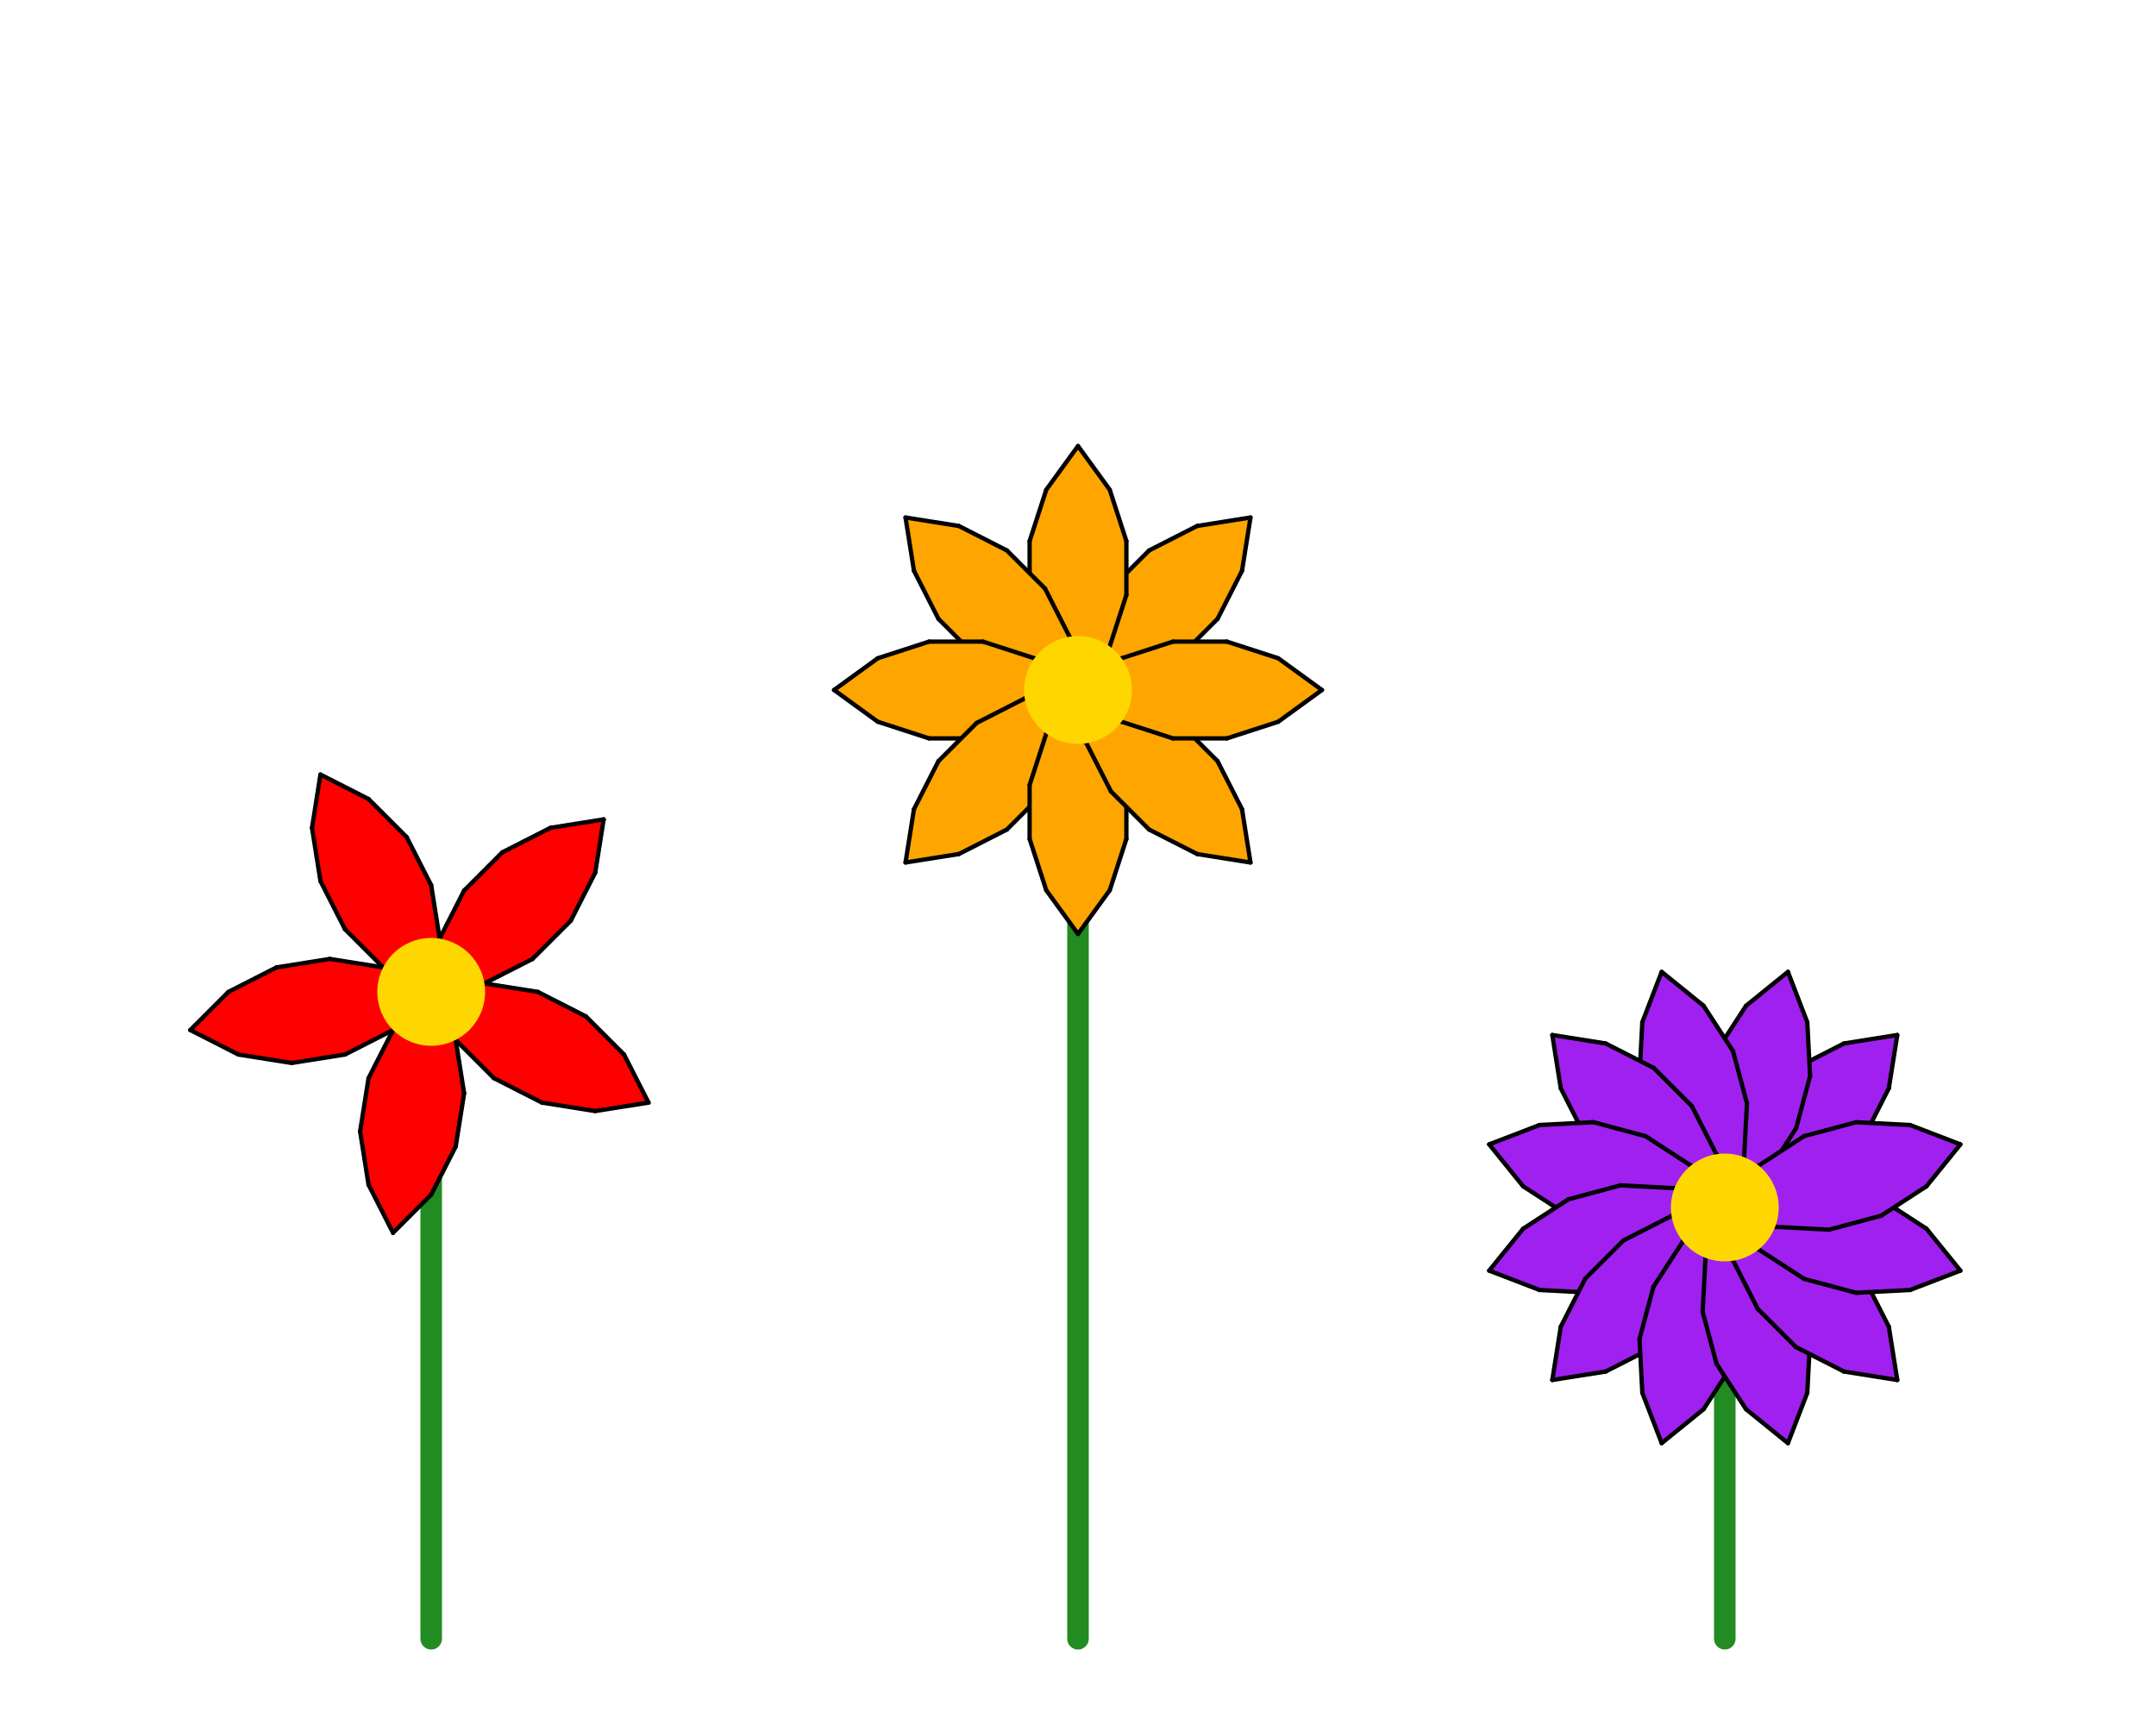
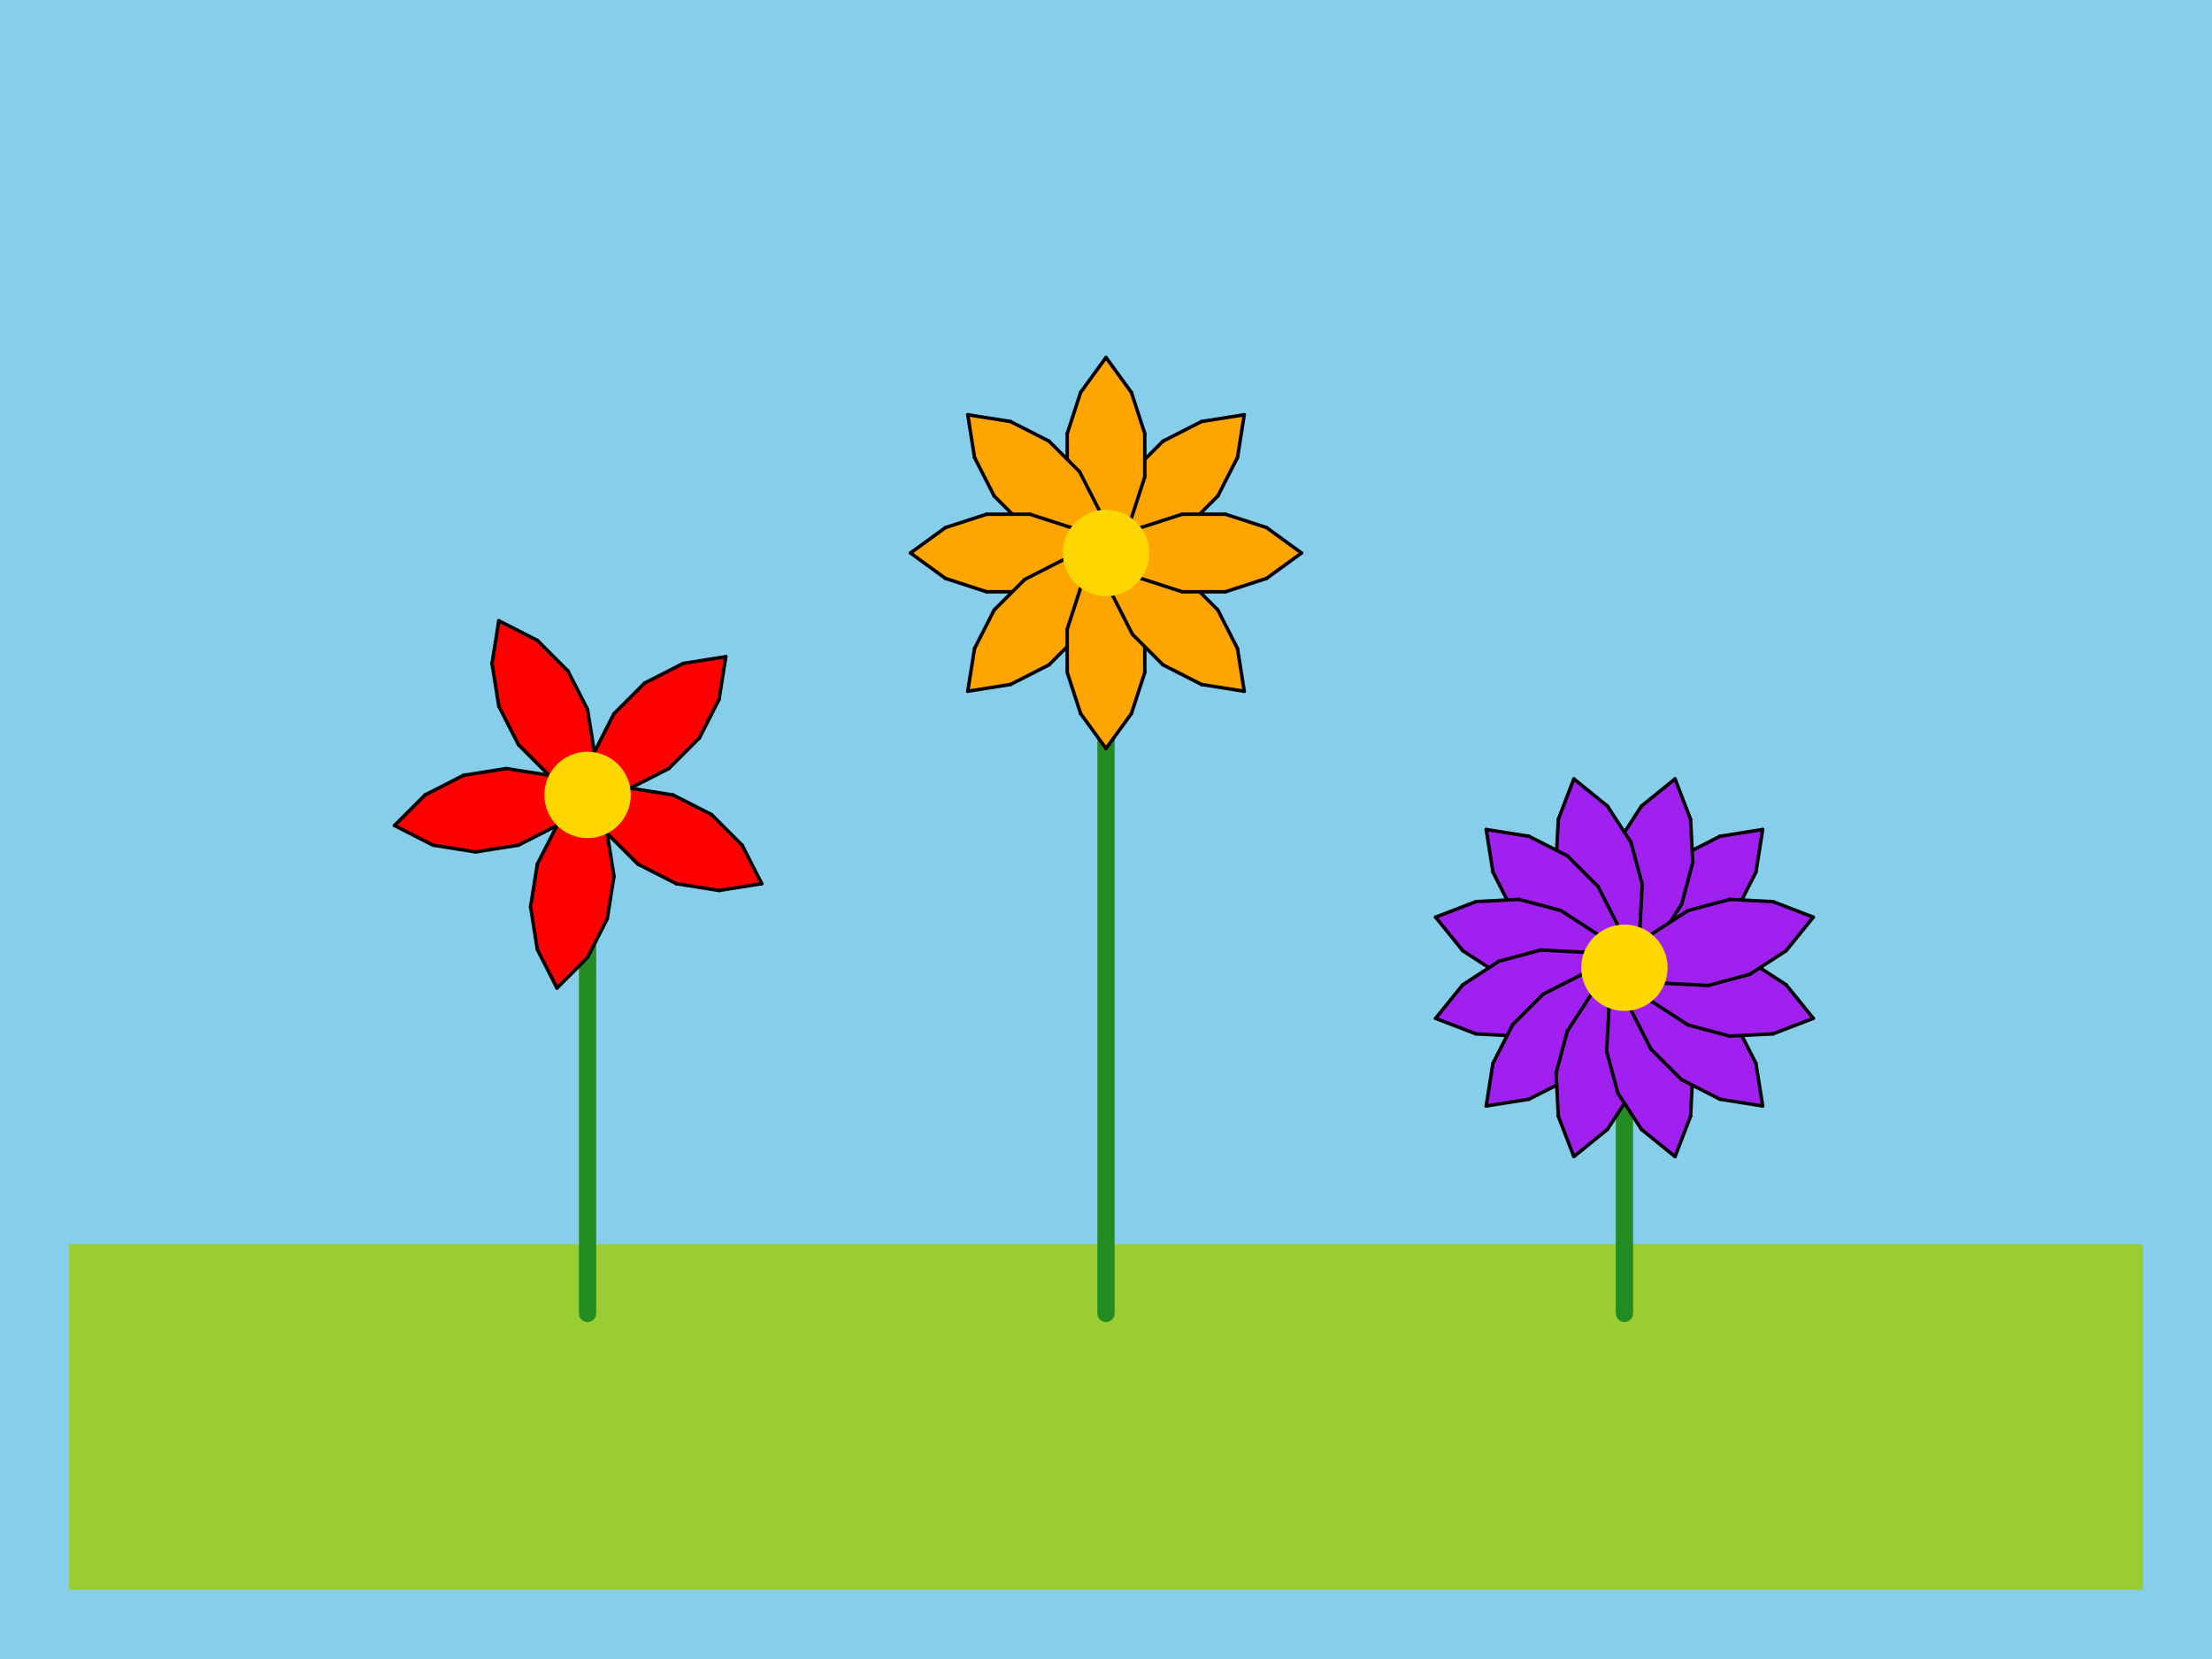
- <svg xmlns="http://www.w3.org/2000/svg" viewBox="-250 -200 500 400" role="img">
-   <rect x="-250" y="-200" width="500" height="400" fill="white" />
+ <svg xmlns="http://www.w3.org/2000/svg" viewBox="-320 -200 640 480" role="img">
+   <rect x="-320" y="-200" width="640" height="480" fill="skyblue" />
+   <polygon points="-300,160 300,160 300,260 -300,260 -300,160" fill="yellowgreen" fill-rule="evenodd" />
  <line x1="-150" y1="180" x2="-150" y2="30" stroke="forestgreen" stroke-width="5" stroke-linecap="round" />
  <polygon points="-150,30 -137.64,28.04 -126.49,22.36 -117.64,13.51 -111.96,2.36 -110,-10 -122.36,-8.04 -133.51,-2.36 -142.36,6.49 -148.04,17.64 -150,30" fill="red" fill-rule="evenodd" />
  <line x1="-150" y1="30" x2="-137.64" y2="28.04" stroke="black" stroke-width="1" stroke-linecap="round" />
  <line x1="-137.64" y1="28.04" x2="-126.49" y2="22.36" stroke="black" stroke-width="1" stroke-linecap="round" />
  <line x1="-126.49" y1="22.36" x2="-117.64" y2="13.51" stroke="black" stroke-width="1" stroke-linecap="round" />
  <line x1="-117.64" y1="13.51" x2="-111.96" y2="2.36" stroke="black" stroke-width="1" stroke-linecap="round" />
  <line x1="-111.96" y1="2.36" x2="-110" y2="-10" stroke="black" stroke-width="1" stroke-linecap="round" />
  <line x1="-110" y1="-10" x2="-122.36" y2="-8.04" stroke="black" stroke-width="1" stroke-linecap="round" />
  <line x1="-122.36" y1="-8.04" x2="-133.51" y2="-2.36" stroke="black" stroke-width="1" stroke-linecap="round" />
  <line x1="-133.51" y1="-2.36" x2="-142.36" y2="6.49" stroke="black" stroke-width="1" stroke-linecap="round" />
  <line x1="-142.36" y1="6.49" x2="-148.04" y2="17.64" stroke="black" stroke-width="1" stroke-linecap="round" />
  <line x1="-148.04" y1="17.64" x2="-150" y2="30" stroke="black" stroke-width="1" stroke-linecap="round" />
  <polygon points="-150,30 -148.04,17.64 -150,5.28 -155.68,-5.87 -164.53,-14.72 -175.68,-20.4 -177.64,-8.04 -175.68,4.32 -170,15.47 -161.15,24.32 -150,30" fill="red" fill-rule="evenodd" />
  <line x1="-150" y1="30" x2="-148.04" y2="17.64" stroke="black" stroke-width="1" stroke-linecap="round" />
  <line x1="-148.04" y1="17.64" x2="-150" y2="5.28" stroke="black" stroke-width="1" stroke-linecap="round" />
  <line x1="-150" y1="5.28" x2="-155.68" y2="-5.87" stroke="black" stroke-width="1" stroke-linecap="round" />
  <line x1="-155.68" y1="-5.87" x2="-164.53" y2="-14.72" stroke="black" stroke-width="1" stroke-linecap="round" />
  <line x1="-164.53" y1="-14.72" x2="-175.68" y2="-20.4" stroke="black" stroke-width="1" stroke-linecap="round" />
  <line x1="-175.68" y1="-20.4" x2="-177.64" y2="-8.04" stroke="black" stroke-width="1" stroke-linecap="round" />
  <line x1="-177.64" y1="-8.04" x2="-175.68" y2="4.32" stroke="black" stroke-width="1" stroke-linecap="round" />
  <line x1="-175.68" y1="4.32" x2="-170" y2="15.47" stroke="black" stroke-width="1" stroke-linecap="round" />
  <line x1="-170" y1="15.47" x2="-161.15" y2="24.32" stroke="black" stroke-width="1" stroke-linecap="round" />
  <line x1="-161.15" y1="24.32" x2="-150" y2="30" stroke="black" stroke-width="1" stroke-linecap="round" />
  <polygon points="-150,30 -161.15,24.32 -173.51,22.36 -185.87,24.32 -197.02,30 -205.87,38.85 -194.72,44.53 -182.36,46.49 -170,44.53 -158.85,38.85 -150,30" fill="red" fill-rule="evenodd" />
  <line x1="-150" y1="30" x2="-161.15" y2="24.32" stroke="black" stroke-width="1" stroke-linecap="round" />
  <line x1="-161.15" y1="24.32" x2="-173.51" y2="22.36" stroke="black" stroke-width="1" stroke-linecap="round" />
  <line x1="-173.51" y1="22.36" x2="-185.87" y2="24.32" stroke="black" stroke-width="1" stroke-linecap="round" />
  <line x1="-185.87" y1="24.32" x2="-197.02" y2="30" stroke="black" stroke-width="1" stroke-linecap="round" />
  <line x1="-197.02" y1="30" x2="-205.87" y2="38.85" stroke="black" stroke-width="1" stroke-linecap="round" />
  <line x1="-205.87" y1="38.85" x2="-194.72" y2="44.53" stroke="black" stroke-width="1" stroke-linecap="round" />
  <line x1="-194.72" y1="44.53" x2="-182.36" y2="46.49" stroke="black" stroke-width="1" stroke-linecap="round" />
  <line x1="-182.36" y1="46.49" x2="-170" y2="44.53" stroke="black" stroke-width="1" stroke-linecap="round" />
  <line x1="-170" y1="44.53" x2="-158.85" y2="38.85" stroke="black" stroke-width="1" stroke-linecap="round" />
  <line x1="-158.85" y1="38.85" x2="-150" y2="30" stroke="black" stroke-width="1" stroke-linecap="round" />
  <polygon points="-150,30 -158.85,38.85 -164.53,50 -166.49,62.36 -164.53,74.72 -158.85,85.87 -150,77.02 -144.32,65.87 -142.36,53.51 -144.32,41.15 -150,30" fill="red" fill-rule="evenodd" />
  <line x1="-150" y1="30" x2="-158.85" y2="38.85" stroke="black" stroke-width="1" stroke-linecap="round" />
  <line x1="-158.85" y1="38.85" x2="-164.53" y2="50" stroke="black" stroke-width="1" stroke-linecap="round" />
  <line x1="-164.53" y1="50" x2="-166.49" y2="62.36" stroke="black" stroke-width="1" stroke-linecap="round" />
  <line x1="-166.49" y1="62.36" x2="-164.53" y2="74.72" stroke="black" stroke-width="1" stroke-linecap="round" />
  <line x1="-164.53" y1="74.72" x2="-158.85" y2="85.87" stroke="black" stroke-width="1" stroke-linecap="round" />
  <line x1="-158.85" y1="85.87" x2="-150" y2="77.02" stroke="black" stroke-width="1" stroke-linecap="round" />
  <line x1="-150" y1="77.02" x2="-144.32" y2="65.87" stroke="black" stroke-width="1" stroke-linecap="round" />
  <line x1="-144.32" y1="65.87" x2="-142.36" y2="53.51" stroke="black" stroke-width="1" stroke-linecap="round" />
  <line x1="-142.36" y1="53.51" x2="-144.32" y2="41.15" stroke="black" stroke-width="1" stroke-linecap="round" />
  <line x1="-144.32" y1="41.15" x2="-150" y2="30" stroke="black" stroke-width="1" stroke-linecap="round" />
  <polygon points="-150,30 -144.32,41.15 -135.47,50 -124.32,55.68 -111.96,57.64 -99.6,55.68 -105.28,44.53 -114.13,35.68 -125.28,30 -137.64,28.04 -150,30" fill="red" fill-rule="evenodd" />
  <line x1="-150" y1="30" x2="-144.32" y2="41.15" stroke="black" stroke-width="1" stroke-linecap="round" />
  <line x1="-144.32" y1="41.15" x2="-135.47" y2="50" stroke="black" stroke-width="1" stroke-linecap="round" />
  <line x1="-135.47" y1="50" x2="-124.32" y2="55.68" stroke="black" stroke-width="1" stroke-linecap="round" />
  <line x1="-124.32" y1="55.68" x2="-111.96" y2="57.64" stroke="black" stroke-width="1" stroke-linecap="round" />
  <line x1="-111.96" y1="57.64" x2="-99.6" y2="55.68" stroke="black" stroke-width="1" stroke-linecap="round" />
  <line x1="-99.6" y1="55.68" x2="-105.28" y2="44.53" stroke="black" stroke-width="1" stroke-linecap="round" />
  <line x1="-105.28" y1="44.53" x2="-114.13" y2="35.68" stroke="black" stroke-width="1" stroke-linecap="round" />
  <line x1="-114.13" y1="35.68" x2="-125.28" y2="30" stroke="black" stroke-width="1" stroke-linecap="round" />
  <line x1="-125.28" y1="30" x2="-137.64" y2="28.04" stroke="black" stroke-width="1" stroke-linecap="round" />
  <line x1="-137.64" y1="28.04" x2="-150" y2="30" stroke="black" stroke-width="1" stroke-linecap="round" />
  <circle cx="-150" cy="30" r="12.5" fill="gold" />
  <line x1="0" y1="180" x2="0" y2="-40" stroke="forestgreen" stroke-width="5" stroke-linecap="round" />
  <polygon points="0,-40 12.36,-41.96 23.51,-47.64 32.36,-56.49 38.04,-67.64 40,-80 27.64,-78.04 16.49,-72.36 7.64,-63.51 1.96,-52.36 0,-40" fill="orange" fill-rule="evenodd" />
  <line x1="0" y1="-40" x2="12.36" y2="-41.96" stroke="black" stroke-width="1" stroke-linecap="round" />
  <line x1="12.36" y1="-41.96" x2="23.51" y2="-47.64" stroke="black" stroke-width="1" stroke-linecap="round" />
  <line x1="23.51" y1="-47.64" x2="32.36" y2="-56.49" stroke="black" stroke-width="1" stroke-linecap="round" />
  <line x1="32.36" y1="-56.49" x2="38.04" y2="-67.64" stroke="black" stroke-width="1" stroke-linecap="round" />
  <line x1="38.04" y1="-67.64" x2="40" y2="-80" stroke="black" stroke-width="1" stroke-linecap="round" />
  <line x1="40" y1="-80" x2="27.64" y2="-78.04" stroke="black" stroke-width="1" stroke-linecap="round" />
  <line x1="27.64" y1="-78.04" x2="16.49" y2="-72.36" stroke="black" stroke-width="1" stroke-linecap="round" />
  <line x1="16.49" y1="-72.36" x2="7.64" y2="-63.51" stroke="black" stroke-width="1" stroke-linecap="round" />
  <line x1="7.64" y1="-63.51" x2="1.96" y2="-52.36" stroke="black" stroke-width="1" stroke-linecap="round" />
  <line x1="1.96" y1="-52.36" x2="0" y2="-40" stroke="black" stroke-width="1" stroke-linecap="round" />
  <polygon points="0,-40 7.36,-50.12 11.22,-62.03 11.22,-74.54 7.36,-86.44 0,-96.57 -7.36,-86.44 -11.22,-74.54 -11.22,-62.03 -7.36,-50.12 0,-40" fill="orange" fill-rule="evenodd" />
  <line x1="0" y1="-40" x2="7.36" y2="-50.12" stroke="black" stroke-width="1" stroke-linecap="round" />
  <line x1="7.36" y1="-50.12" x2="11.22" y2="-62.03" stroke="black" stroke-width="1" stroke-linecap="round" />
  <line x1="11.22" y1="-62.03" x2="11.22" y2="-74.54" stroke="black" stroke-width="1" stroke-linecap="round" />
  <line x1="11.22" y1="-74.54" x2="7.36" y2="-86.44" stroke="black" stroke-width="1" stroke-linecap="round" />
  <line x1="7.36" y1="-86.44" x2="0" y2="-96.57" stroke="black" stroke-width="1" stroke-linecap="round" />
  <line x1="0" y1="-96.57" x2="-7.36" y2="-86.44" stroke="black" stroke-width="1" stroke-linecap="round" />
  <line x1="-7.36" y1="-86.44" x2="-11.22" y2="-74.54" stroke="black" stroke-width="1" stroke-linecap="round" />
  <line x1="-11.22" y1="-74.54" x2="-11.22" y2="-62.03" stroke="black" stroke-width="1" stroke-linecap="round" />
  <line x1="-11.22" y1="-62.03" x2="-7.36" y2="-50.12" stroke="black" stroke-width="1" stroke-linecap="round" />
  <line x1="-7.36" y1="-50.12" x2="0" y2="-40" stroke="black" stroke-width="1" stroke-linecap="round" />
  <polygon points="0,-40 -1.96,-52.36 -7.64,-63.51 -16.49,-72.36 -27.64,-78.04 -40,-80 -38.04,-67.64 -32.36,-56.49 -23.51,-47.64 -12.36,-41.96 0,-40" fill="orange" fill-rule="evenodd" />
  <line x1="0" y1="-40" x2="-1.96" y2="-52.36" stroke="black" stroke-width="1" stroke-linecap="round" />
  <line x1="-1.96" y1="-52.36" x2="-7.64" y2="-63.51" stroke="black" stroke-width="1" stroke-linecap="round" />
  <line x1="-7.64" y1="-63.51" x2="-16.49" y2="-72.36" stroke="black" stroke-width="1" stroke-linecap="round" />
  <line x1="-16.49" y1="-72.36" x2="-27.64" y2="-78.04" stroke="black" stroke-width="1" stroke-linecap="round" />
  <line x1="-27.64" y1="-78.04" x2="-40" y2="-80" stroke="black" stroke-width="1" stroke-linecap="round" />
  <line x1="-40" y1="-80" x2="-38.04" y2="-67.64" stroke="black" stroke-width="1" stroke-linecap="round" />
  <line x1="-38.04" y1="-67.64" x2="-32.36" y2="-56.49" stroke="black" stroke-width="1" stroke-linecap="round" />
  <line x1="-32.36" y1="-56.49" x2="-23.51" y2="-47.64" stroke="black" stroke-width="1" stroke-linecap="round" />
  <line x1="-23.51" y1="-47.64" x2="-12.36" y2="-41.96" stroke="black" stroke-width="1" stroke-linecap="round" />
  <line x1="-12.36" y1="-41.96" x2="0" y2="-40" stroke="black" stroke-width="1" stroke-linecap="round" />
  <polygon points="0,-40 -10.12,-47.36 -22.03,-51.22 -34.54,-51.22 -46.44,-47.36 -56.57,-40 -46.44,-32.64 -34.54,-28.78 -22.03,-28.78 -10.12,-32.64 0,-40" fill="orange" fill-rule="evenodd" />
  <line x1="0" y1="-40" x2="-10.12" y2="-47.36" stroke="black" stroke-width="1" stroke-linecap="round" />
  <line x1="-10.12" y1="-47.36" x2="-22.03" y2="-51.22" stroke="black" stroke-width="1" stroke-linecap="round" />
  <line x1="-22.03" y1="-51.22" x2="-34.54" y2="-51.22" stroke="black" stroke-width="1" stroke-linecap="round" />
  <line x1="-34.54" y1="-51.22" x2="-46.44" y2="-47.36" stroke="black" stroke-width="1" stroke-linecap="round" />
  <line x1="-46.44" y1="-47.36" x2="-56.57" y2="-40" stroke="black" stroke-width="1" stroke-linecap="round" />
  <line x1="-56.57" y1="-40" x2="-46.44" y2="-32.64" stroke="black" stroke-width="1" stroke-linecap="round" />
  <line x1="-46.44" y1="-32.64" x2="-34.54" y2="-28.78" stroke="black" stroke-width="1" stroke-linecap="round" />
  <line x1="-34.54" y1="-28.78" x2="-22.03" y2="-28.78" stroke="black" stroke-width="1" stroke-linecap="round" />
  <line x1="-22.03" y1="-28.78" x2="-10.12" y2="-32.64" stroke="black" stroke-width="1" stroke-linecap="round" />
  <line x1="-10.12" y1="-32.64" x2="0" y2="-40" stroke="black" stroke-width="1" stroke-linecap="round" />
  <polygon points="0,-40 -12.36,-38.04 -23.51,-32.36 -32.36,-23.51 -38.04,-12.36 -40,0 -27.64,-1.96 -16.49,-7.64 -7.64,-16.49 -1.96,-27.64 0,-40" fill="orange" fill-rule="evenodd" />
  <line x1="0" y1="-40" x2="-12.36" y2="-38.04" stroke="black" stroke-width="1" stroke-linecap="round" />
  <line x1="-12.36" y1="-38.04" x2="-23.51" y2="-32.36" stroke="black" stroke-width="1" stroke-linecap="round" />
  <line x1="-23.51" y1="-32.36" x2="-32.36" y2="-23.51" stroke="black" stroke-width="1" stroke-linecap="round" />
  <line x1="-32.36" y1="-23.51" x2="-38.04" y2="-12.36" stroke="black" stroke-width="1" stroke-linecap="round" />
  <line x1="-38.04" y1="-12.36" x2="-40" y2="0" stroke="black" stroke-width="1" stroke-linecap="round" />
  <line x1="-40" y1="0" x2="-27.64" y2="-1.96" stroke="black" stroke-width="1" stroke-linecap="round" />
  <line x1="-27.64" y1="-1.96" x2="-16.49" y2="-7.64" stroke="black" stroke-width="1" stroke-linecap="round" />
  <line x1="-16.49" y1="-7.64" x2="-7.64" y2="-16.49" stroke="black" stroke-width="1" stroke-linecap="round" />
  <line x1="-7.64" y1="-16.49" x2="-1.96" y2="-27.64" stroke="black" stroke-width="1" stroke-linecap="round" />
  <line x1="-1.96" y1="-27.64" x2="0" y2="-40" stroke="black" stroke-width="1" stroke-linecap="round" />
  <polygon points="0,-40 -7.36,-29.88 -11.22,-17.97 -11.22,-5.46 -7.36,6.44 0,16.57 7.36,6.44 11.22,-5.46 11.22,-17.97 7.36,-29.88 0,-40" fill="orange" fill-rule="evenodd" />
  <line x1="0" y1="-40" x2="-7.36" y2="-29.88" stroke="black" stroke-width="1" stroke-linecap="round" />
  <line x1="-7.36" y1="-29.88" x2="-11.22" y2="-17.97" stroke="black" stroke-width="1" stroke-linecap="round" />
  <line x1="-11.22" y1="-17.97" x2="-11.22" y2="-5.46" stroke="black" stroke-width="1" stroke-linecap="round" />
  <line x1="-11.22" y1="-5.46" x2="-7.36" y2="6.44" stroke="black" stroke-width="1" stroke-linecap="round" />
  <line x1="-7.36" y1="6.44" x2="0" y2="16.57" stroke="black" stroke-width="1" stroke-linecap="round" />
  <line x1="0" y1="16.57" x2="7.36" y2="6.44" stroke="black" stroke-width="1" stroke-linecap="round" />
  <line x1="7.36" y1="6.44" x2="11.22" y2="-5.46" stroke="black" stroke-width="1" stroke-linecap="round" />
  <line x1="11.22" y1="-5.46" x2="11.22" y2="-17.97" stroke="black" stroke-width="1" stroke-linecap="round" />
  <line x1="11.22" y1="-17.97" x2="7.36" y2="-29.88" stroke="black" stroke-width="1" stroke-linecap="round" />
  <line x1="7.36" y1="-29.88" x2="0" y2="-40" stroke="black" stroke-width="1" stroke-linecap="round" />
  <polygon points="0,-40 1.96,-27.64 7.64,-16.49 16.49,-7.64 27.64,-1.96 40,0 38.04,-12.36 32.36,-23.51 23.51,-32.36 12.36,-38.04 0,-40" fill="orange" fill-rule="evenodd" />
  <line x1="0" y1="-40" x2="1.96" y2="-27.64" stroke="black" stroke-width="1" stroke-linecap="round" />
  <line x1="1.96" y1="-27.64" x2="7.64" y2="-16.49" stroke="black" stroke-width="1" stroke-linecap="round" />
  <line x1="7.64" y1="-16.49" x2="16.49" y2="-7.64" stroke="black" stroke-width="1" stroke-linecap="round" />
  <line x1="16.49" y1="-7.64" x2="27.64" y2="-1.96" stroke="black" stroke-width="1" stroke-linecap="round" />
  <line x1="27.64" y1="-1.96" x2="40" y2="0" stroke="black" stroke-width="1" stroke-linecap="round" />
  <line x1="40" y1="0" x2="38.04" y2="-12.36" stroke="black" stroke-width="1" stroke-linecap="round" />
  <line x1="38.04" y1="-12.36" x2="32.36" y2="-23.51" stroke="black" stroke-width="1" stroke-linecap="round" />
  <line x1="32.36" y1="-23.51" x2="23.51" y2="-32.36" stroke="black" stroke-width="1" stroke-linecap="round" />
  <line x1="23.51" y1="-32.36" x2="12.36" y2="-38.04" stroke="black" stroke-width="1" stroke-linecap="round" />
  <line x1="12.36" y1="-38.04" x2="0" y2="-40" stroke="black" stroke-width="1" stroke-linecap="round" />
  <polygon points="0,-40 10.12,-32.64 22.03,-28.78 34.54,-28.78 46.44,-32.64 56.57,-40 46.44,-47.36 34.54,-51.22 22.03,-51.22 10.12,-47.36 0,-40" fill="orange" fill-rule="evenodd" />
  <line x1="0" y1="-40" x2="10.12" y2="-32.64" stroke="black" stroke-width="1" stroke-linecap="round" />
  <line x1="10.12" y1="-32.64" x2="22.03" y2="-28.78" stroke="black" stroke-width="1" stroke-linecap="round" />
  <line x1="22.03" y1="-28.78" x2="34.54" y2="-28.78" stroke="black" stroke-width="1" stroke-linecap="round" />
  <line x1="34.54" y1="-28.78" x2="46.44" y2="-32.64" stroke="black" stroke-width="1" stroke-linecap="round" />
  <line x1="46.44" y1="-32.64" x2="56.57" y2="-40" stroke="black" stroke-width="1" stroke-linecap="round" />
  <line x1="56.57" y1="-40" x2="46.44" y2="-47.36" stroke="black" stroke-width="1" stroke-linecap="round" />
  <line x1="46.44" y1="-47.36" x2="34.54" y2="-51.22" stroke="black" stroke-width="1" stroke-linecap="round" />
  <line x1="34.54" y1="-51.22" x2="22.03" y2="-51.22" stroke="black" stroke-width="1" stroke-linecap="round" />
  <line x1="22.03" y1="-51.22" x2="10.12" y2="-47.36" stroke="black" stroke-width="1" stroke-linecap="round" />
  <line x1="10.12" y1="-47.36" x2="0" y2="-40" stroke="black" stroke-width="1" stroke-linecap="round" />
  <circle cx="0" cy="-40" r="12.5" fill="gold" />
  <line x1="150" y1="180" x2="150" y2="80" stroke="forestgreen" stroke-width="5" stroke-linecap="round" />
  <polygon points="150,80 162.36,78.04 173.51,72.36 182.36,63.51 188.04,52.36 190,40 177.64,41.96 166.49,47.64 157.64,56.49 151.96,67.64 150,80" fill="#a020f0" fill-rule="evenodd" />
  <line x1="150" y1="80" x2="162.36" y2="78.04" stroke="black" stroke-width="1" stroke-linecap="round" />
  <line x1="162.36" y1="78.04" x2="173.51" y2="72.36" stroke="black" stroke-width="1" stroke-linecap="round" />
  <line x1="173.51" y1="72.36" x2="182.36" y2="63.51" stroke="black" stroke-width="1" stroke-linecap="round" />
  <line x1="182.36" y1="63.51" x2="188.04" y2="52.36" stroke="black" stroke-width="1" stroke-linecap="round" />
  <line x1="188.04" y1="52.36" x2="190" y2="40" stroke="black" stroke-width="1" stroke-linecap="round" />
  <line x1="190" y1="40" x2="177.64" y2="41.96" stroke="black" stroke-width="1" stroke-linecap="round" />
  <line x1="177.64" y1="41.96" x2="166.49" y2="47.64" stroke="black" stroke-width="1" stroke-linecap="round" />
  <line x1="166.49" y1="47.64" x2="157.64" y2="56.49" stroke="black" stroke-width="1" stroke-linecap="round" />
  <line x1="157.64" y1="56.49" x2="151.96" y2="67.64" stroke="black" stroke-width="1" stroke-linecap="round" />
  <line x1="151.96" y1="67.64" x2="150" y2="80" stroke="black" stroke-width="1" stroke-linecap="round" />
  <polygon points="150,80 159.73,72.12 166.54,61.63 169.78,49.54 169.13,37.04 164.64,25.36 154.92,33.23 148.1,43.73 144.86,55.82 145.52,68.32 150,80" fill="#a020f0" fill-rule="evenodd" />
  <line x1="150" y1="80" x2="159.73" y2="72.12" stroke="black" stroke-width="1" stroke-linecap="round" />
  <line x1="159.73" y1="72.12" x2="166.54" y2="61.63" stroke="black" stroke-width="1" stroke-linecap="round" />
  <line x1="166.54" y1="61.63" x2="169.78" y2="49.54" stroke="black" stroke-width="1" stroke-linecap="round" />
  <line x1="169.78" y1="49.54" x2="169.13" y2="37.04" stroke="black" stroke-width="1" stroke-linecap="round" />
  <line x1="169.13" y1="37.04" x2="164.64" y2="25.36" stroke="black" stroke-width="1" stroke-linecap="round" />
  <line x1="164.64" y1="25.36" x2="154.92" y2="33.23" stroke="black" stroke-width="1" stroke-linecap="round" />
  <line x1="154.92" y1="33.23" x2="148.1" y2="43.73" stroke="black" stroke-width="1" stroke-linecap="round" />
  <line x1="148.1" y1="43.73" x2="144.86" y2="55.82" stroke="black" stroke-width="1" stroke-linecap="round" />
  <line x1="144.86" y1="55.82" x2="145.52" y2="68.32" stroke="black" stroke-width="1" stroke-linecap="round" />
  <line x1="145.52" y1="68.32" x2="150" y2="80" stroke="black" stroke-width="1" stroke-linecap="round" />
  <polygon points="150,80 154.48,68.32 155.14,55.82 151.9,43.73 145.08,33.23 135.36,25.36 130.87,37.04 130.22,49.54 133.46,61.63 140.27,72.12 150,80" fill="#a020f0" fill-rule="evenodd" />
  <line x1="150" y1="80" x2="154.48" y2="68.32" stroke="black" stroke-width="1" stroke-linecap="round" />
  <line x1="154.48" y1="68.32" x2="155.14" y2="55.82" stroke="black" stroke-width="1" stroke-linecap="round" />
  <line x1="155.14" y1="55.82" x2="151.9" y2="43.73" stroke="black" stroke-width="1" stroke-linecap="round" />
  <line x1="151.9" y1="43.73" x2="145.08" y2="33.23" stroke="black" stroke-width="1" stroke-linecap="round" />
  <line x1="145.08" y1="33.23" x2="135.36" y2="25.36" stroke="black" stroke-width="1" stroke-linecap="round" />
  <line x1="135.36" y1="25.36" x2="130.87" y2="37.04" stroke="black" stroke-width="1" stroke-linecap="round" />
  <line x1="130.87" y1="37.04" x2="130.22" y2="49.54" stroke="black" stroke-width="1" stroke-linecap="round" />
  <line x1="130.22" y1="49.54" x2="133.46" y2="61.63" stroke="black" stroke-width="1" stroke-linecap="round" />
  <line x1="133.46" y1="61.63" x2="140.27" y2="72.12" stroke="black" stroke-width="1" stroke-linecap="round" />
  <line x1="140.27" y1="72.12" x2="150" y2="80" stroke="black" stroke-width="1" stroke-linecap="round" />
  <polygon points="150,80 148.04,67.64 142.36,56.49 133.51,47.64 122.36,41.96 110,40 111.96,52.36 117.64,63.51 126.49,72.36 137.64,78.04 150,80" fill="#a020f0" fill-rule="evenodd" />
  <line x1="150" y1="80" x2="148.04" y2="67.64" stroke="black" stroke-width="1" stroke-linecap="round" />
  <line x1="148.04" y1="67.64" x2="142.36" y2="56.49" stroke="black" stroke-width="1" stroke-linecap="round" />
  <line x1="142.36" y1="56.49" x2="133.51" y2="47.64" stroke="black" stroke-width="1" stroke-linecap="round" />
  <line x1="133.51" y1="47.64" x2="122.36" y2="41.96" stroke="black" stroke-width="1" stroke-linecap="round" />
  <line x1="122.36" y1="41.96" x2="110" y2="40" stroke="black" stroke-width="1" stroke-linecap="round" />
  <line x1="110" y1="40" x2="111.96" y2="52.36" stroke="black" stroke-width="1" stroke-linecap="round" />
  <line x1="111.96" y1="52.36" x2="117.64" y2="63.51" stroke="black" stroke-width="1" stroke-linecap="round" />
  <line x1="117.64" y1="63.51" x2="126.49" y2="72.36" stroke="black" stroke-width="1" stroke-linecap="round" />
  <line x1="126.49" y1="72.36" x2="137.64" y2="78.04" stroke="black" stroke-width="1" stroke-linecap="round" />
  <line x1="137.64" y1="78.04" x2="150" y2="80" stroke="black" stroke-width="1" stroke-linecap="round" />
  <polygon points="150,80 142.12,70.27 131.63,63.46 119.54,60.22 107.04,60.87 95.36,65.36 103.23,75.08 113.73,81.9 125.82,85.14 138.32,84.48 150,80" fill="#a020f0" fill-rule="evenodd" />
  <line x1="150" y1="80" x2="142.12" y2="70.27" stroke="black" stroke-width="1" stroke-linecap="round" />
  <line x1="142.12" y1="70.27" x2="131.63" y2="63.46" stroke="black" stroke-width="1" stroke-linecap="round" />
  <line x1="131.63" y1="63.46" x2="119.54" y2="60.22" stroke="black" stroke-width="1" stroke-linecap="round" />
  <line x1="119.54" y1="60.22" x2="107.04" y2="60.87" stroke="black" stroke-width="1" stroke-linecap="round" />
  <line x1="107.04" y1="60.87" x2="95.36" y2="65.36" stroke="black" stroke-width="1" stroke-linecap="round" />
  <line x1="95.36" y1="65.36" x2="103.23" y2="75.08" stroke="black" stroke-width="1" stroke-linecap="round" />
  <line x1="103.23" y1="75.08" x2="113.73" y2="81.9" stroke="black" stroke-width="1" stroke-linecap="round" />
  <line x1="113.73" y1="81.9" x2="125.82" y2="85.14" stroke="black" stroke-width="1" stroke-linecap="round" />
  <line x1="125.82" y1="85.14" x2="138.32" y2="84.48" stroke="black" stroke-width="1" stroke-linecap="round" />
  <line x1="138.32" y1="84.48" x2="150" y2="80" stroke="black" stroke-width="1" stroke-linecap="round" />
  <polygon points="150,80 138.32,75.52 125.82,74.86 113.73,78.1 103.23,84.92 95.36,94.64 107.04,99.13 119.54,99.78 131.63,96.54 142.12,89.73 150,80" fill="#a020f0" fill-rule="evenodd" />
  <line x1="150" y1="80" x2="138.32" y2="75.52" stroke="black" stroke-width="1" stroke-linecap="round" />
  <line x1="138.32" y1="75.52" x2="125.82" y2="74.86" stroke="black" stroke-width="1" stroke-linecap="round" />
  <line x1="125.82" y1="74.86" x2="113.73" y2="78.1" stroke="black" stroke-width="1" stroke-linecap="round" />
  <line x1="113.73" y1="78.1" x2="103.23" y2="84.92" stroke="black" stroke-width="1" stroke-linecap="round" />
  <line x1="103.23" y1="84.92" x2="95.36" y2="94.64" stroke="black" stroke-width="1" stroke-linecap="round" />
  <line x1="95.36" y1="94.64" x2="107.04" y2="99.13" stroke="black" stroke-width="1" stroke-linecap="round" />
  <line x1="107.04" y1="99.13" x2="119.54" y2="99.78" stroke="black" stroke-width="1" stroke-linecap="round" />
  <line x1="119.54" y1="99.78" x2="131.63" y2="96.54" stroke="black" stroke-width="1" stroke-linecap="round" />
  <line x1="131.63" y1="96.54" x2="142.12" y2="89.73" stroke="black" stroke-width="1" stroke-linecap="round" />
  <line x1="142.12" y1="89.73" x2="150" y2="80" stroke="black" stroke-width="1" stroke-linecap="round" />
  <polygon points="150,80 137.64,81.96 126.49,87.64 117.64,96.49 111.96,107.64 110,120 122.36,118.04 133.51,112.36 142.36,103.51 148.04,92.36 150,80" fill="#a020f0" fill-rule="evenodd" />
  <line x1="150" y1="80" x2="137.64" y2="81.96" stroke="black" stroke-width="1" stroke-linecap="round" />
  <line x1="137.64" y1="81.96" x2="126.49" y2="87.64" stroke="black" stroke-width="1" stroke-linecap="round" />
  <line x1="126.49" y1="87.64" x2="117.64" y2="96.49" stroke="black" stroke-width="1" stroke-linecap="round" />
  <line x1="117.64" y1="96.49" x2="111.96" y2="107.64" stroke="black" stroke-width="1" stroke-linecap="round" />
  <line x1="111.96" y1="107.64" x2="110" y2="120" stroke="black" stroke-width="1" stroke-linecap="round" />
  <line x1="110" y1="120" x2="122.36" y2="118.04" stroke="black" stroke-width="1" stroke-linecap="round" />
  <line x1="122.36" y1="118.04" x2="133.51" y2="112.36" stroke="black" stroke-width="1" stroke-linecap="round" />
  <line x1="133.51" y1="112.36" x2="142.36" y2="103.51" stroke="black" stroke-width="1" stroke-linecap="round" />
  <line x1="142.36" y1="103.51" x2="148.04" y2="92.36" stroke="black" stroke-width="1" stroke-linecap="round" />
  <line x1="148.04" y1="92.36" x2="150" y2="80" stroke="black" stroke-width="1" stroke-linecap="round" />
  <polygon points="150,80 140.27,87.88 133.46,98.37 130.22,110.46 130.87,122.96 135.36,134.64 145.08,126.77 151.9,116.27 155.14,104.18 154.48,91.68 150,80" fill="#a020f0" fill-rule="evenodd" />
  <line x1="150" y1="80" x2="140.27" y2="87.88" stroke="black" stroke-width="1" stroke-linecap="round" />
  <line x1="140.27" y1="87.88" x2="133.46" y2="98.37" stroke="black" stroke-width="1" stroke-linecap="round" />
  <line x1="133.46" y1="98.37" x2="130.22" y2="110.46" stroke="black" stroke-width="1" stroke-linecap="round" />
  <line x1="130.22" y1="110.46" x2="130.87" y2="122.96" stroke="black" stroke-width="1" stroke-linecap="round" />
  <line x1="130.87" y1="122.96" x2="135.36" y2="134.64" stroke="black" stroke-width="1" stroke-linecap="round" />
  <line x1="135.36" y1="134.64" x2="145.08" y2="126.77" stroke="black" stroke-width="1" stroke-linecap="round" />
  <line x1="145.08" y1="126.77" x2="151.9" y2="116.27" stroke="black" stroke-width="1" stroke-linecap="round" />
  <line x1="151.9" y1="116.27" x2="155.14" y2="104.18" stroke="black" stroke-width="1" stroke-linecap="round" />
  <line x1="155.14" y1="104.18" x2="154.48" y2="91.68" stroke="black" stroke-width="1" stroke-linecap="round" />
  <line x1="154.48" y1="91.68" x2="150" y2="80" stroke="black" stroke-width="1" stroke-linecap="round" />
  <polygon points="150,80 145.52,91.68 144.86,104.18 148.1,116.27 154.92,126.77 164.64,134.64 169.13,122.96 169.78,110.46 166.54,98.37 159.73,87.88 150,80" fill="#a020f0" fill-rule="evenodd" />
  <line x1="150" y1="80" x2="145.52" y2="91.68" stroke="black" stroke-width="1" stroke-linecap="round" />
  <line x1="145.52" y1="91.68" x2="144.86" y2="104.18" stroke="black" stroke-width="1" stroke-linecap="round" />
  <line x1="144.86" y1="104.18" x2="148.1" y2="116.27" stroke="black" stroke-width="1" stroke-linecap="round" />
  <line x1="148.1" y1="116.27" x2="154.92" y2="126.77" stroke="black" stroke-width="1" stroke-linecap="round" />
  <line x1="154.92" y1="126.77" x2="164.64" y2="134.64" stroke="black" stroke-width="1" stroke-linecap="round" />
  <line x1="164.64" y1="134.64" x2="169.13" y2="122.96" stroke="black" stroke-width="1" stroke-linecap="round" />
  <line x1="169.13" y1="122.96" x2="169.78" y2="110.46" stroke="black" stroke-width="1" stroke-linecap="round" />
  <line x1="169.78" y1="110.46" x2="166.54" y2="98.37" stroke="black" stroke-width="1" stroke-linecap="round" />
  <line x1="166.54" y1="98.37" x2="159.73" y2="87.88" stroke="black" stroke-width="1" stroke-linecap="round" />
  <line x1="159.73" y1="87.88" x2="150" y2="80" stroke="black" stroke-width="1" stroke-linecap="round" />
  <polygon points="150,80 151.96,92.36 157.64,103.51 166.49,112.36 177.64,118.04 190,120 188.04,107.64 182.36,96.49 173.51,87.64 162.36,81.96 150,80" fill="#a020f0" fill-rule="evenodd" />
  <line x1="150" y1="80" x2="151.96" y2="92.36" stroke="black" stroke-width="1" stroke-linecap="round" />
  <line x1="151.96" y1="92.36" x2="157.64" y2="103.51" stroke="black" stroke-width="1" stroke-linecap="round" />
  <line x1="157.64" y1="103.51" x2="166.49" y2="112.36" stroke="black" stroke-width="1" stroke-linecap="round" />
  <line x1="166.49" y1="112.36" x2="177.64" y2="118.04" stroke="black" stroke-width="1" stroke-linecap="round" />
  <line x1="177.64" y1="118.04" x2="190" y2="120" stroke="black" stroke-width="1" stroke-linecap="round" />
  <line x1="190" y1="120" x2="188.04" y2="107.64" stroke="black" stroke-width="1" stroke-linecap="round" />
  <line x1="188.04" y1="107.64" x2="182.36" y2="96.49" stroke="black" stroke-width="1" stroke-linecap="round" />
  <line x1="182.36" y1="96.49" x2="173.51" y2="87.64" stroke="black" stroke-width="1" stroke-linecap="round" />
  <line x1="173.51" y1="87.64" x2="162.36" y2="81.96" stroke="black" stroke-width="1" stroke-linecap="round" />
  <line x1="162.36" y1="81.96" x2="150" y2="80" stroke="black" stroke-width="1" stroke-linecap="round" />
  <polygon points="150,80 157.88,89.73 168.37,96.54 180.46,99.78 192.96,99.13 204.64,94.64 196.77,84.92 186.27,78.1 174.18,74.86 161.68,75.52 150,80" fill="#a020f0" fill-rule="evenodd" />
  <line x1="150" y1="80" x2="157.88" y2="89.73" stroke="black" stroke-width="1" stroke-linecap="round" />
  <line x1="157.88" y1="89.73" x2="168.37" y2="96.54" stroke="black" stroke-width="1" stroke-linecap="round" />
  <line x1="168.37" y1="96.54" x2="180.46" y2="99.78" stroke="black" stroke-width="1" stroke-linecap="round" />
  <line x1="180.46" y1="99.78" x2="192.96" y2="99.13" stroke="black" stroke-width="1" stroke-linecap="round" />
  <line x1="192.96" y1="99.13" x2="204.64" y2="94.64" stroke="black" stroke-width="1" stroke-linecap="round" />
  <line x1="204.64" y1="94.64" x2="196.77" y2="84.92" stroke="black" stroke-width="1" stroke-linecap="round" />
  <line x1="196.77" y1="84.92" x2="186.27" y2="78.1" stroke="black" stroke-width="1" stroke-linecap="round" />
  <line x1="186.27" y1="78.1" x2="174.18" y2="74.86" stroke="black" stroke-width="1" stroke-linecap="round" />
  <line x1="174.18" y1="74.86" x2="161.68" y2="75.52" stroke="black" stroke-width="1" stroke-linecap="round" />
  <line x1="161.68" y1="75.52" x2="150" y2="80" stroke="black" stroke-width="1" stroke-linecap="round" />
  <polygon points="150,80 161.68,84.48 174.18,85.14 186.27,81.9 196.77,75.08 204.64,65.36 192.96,60.87 180.46,60.22 168.37,63.46 157.88,70.27 150,80" fill="#a020f0" fill-rule="evenodd" />
  <line x1="150" y1="80" x2="161.68" y2="84.48" stroke="black" stroke-width="1" stroke-linecap="round" />
  <line x1="161.68" y1="84.48" x2="174.18" y2="85.14" stroke="black" stroke-width="1" stroke-linecap="round" />
  <line x1="174.18" y1="85.14" x2="186.27" y2="81.9" stroke="black" stroke-width="1" stroke-linecap="round" />
  <line x1="186.27" y1="81.9" x2="196.77" y2="75.08" stroke="black" stroke-width="1" stroke-linecap="round" />
  <line x1="196.77" y1="75.08" x2="204.64" y2="65.36" stroke="black" stroke-width="1" stroke-linecap="round" />
  <line x1="204.64" y1="65.36" x2="192.96" y2="60.87" stroke="black" stroke-width="1" stroke-linecap="round" />
  <line x1="192.96" y1="60.87" x2="180.46" y2="60.22" stroke="black" stroke-width="1" stroke-linecap="round" />
  <line x1="180.46" y1="60.22" x2="168.37" y2="63.46" stroke="black" stroke-width="1" stroke-linecap="round" />
  <line x1="168.37" y1="63.46" x2="157.88" y2="70.27" stroke="black" stroke-width="1" stroke-linecap="round" />
  <line x1="157.88" y1="70.27" x2="150" y2="80" stroke="black" stroke-width="1" stroke-linecap="round" />
  <circle cx="150" cy="80" r="12.5" fill="gold" />
</svg>
